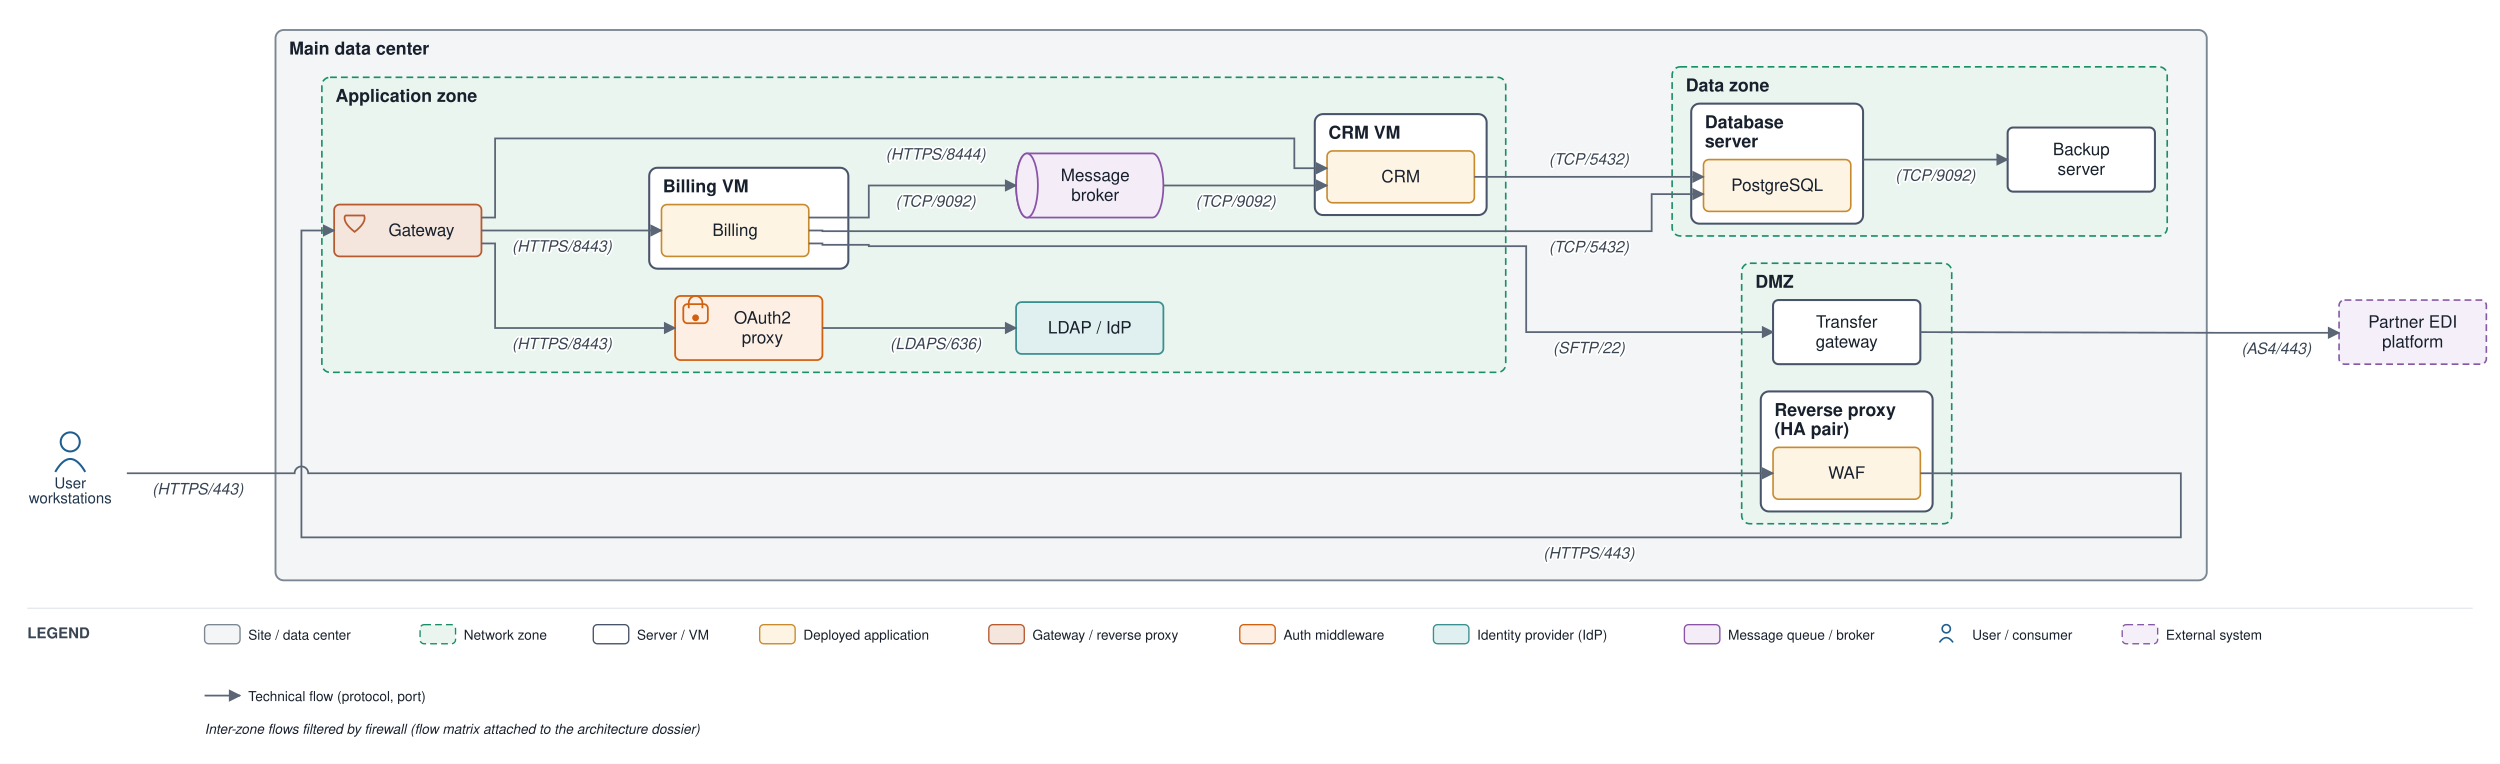
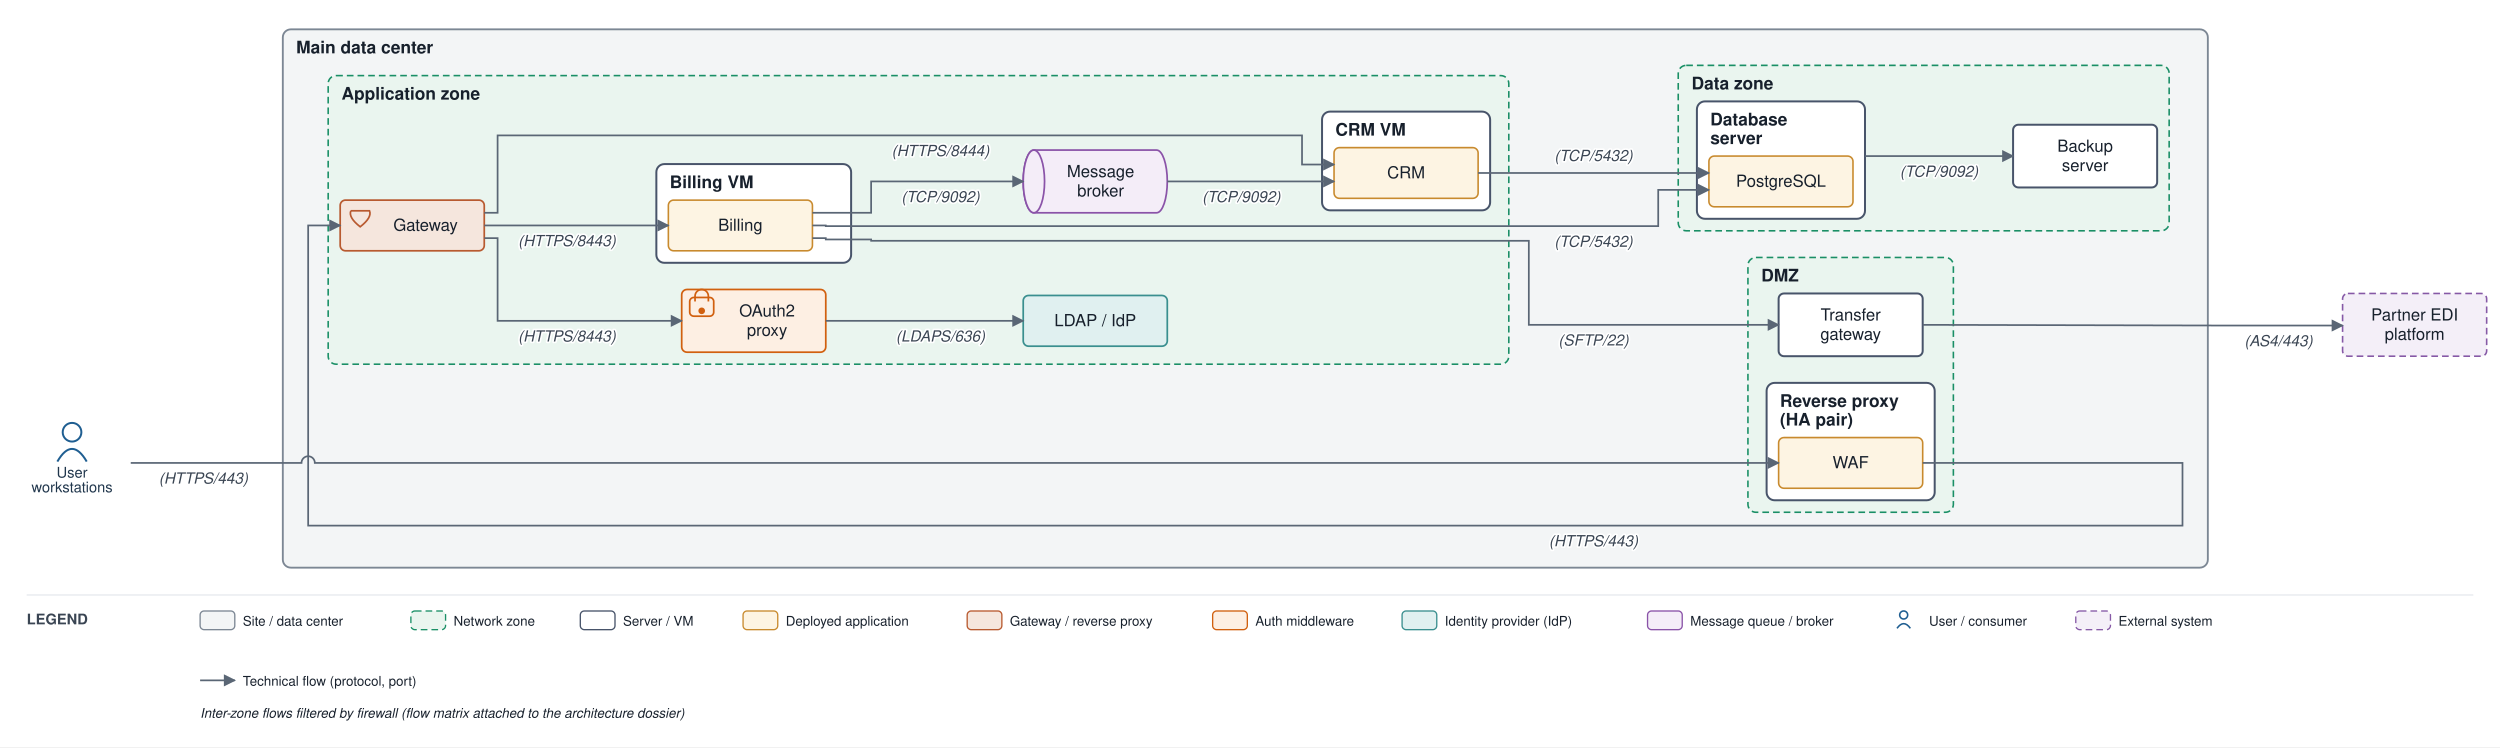
- <svg xmlns="http://www.w3.org/2000/svg" viewBox="0 0 1833 560" font-family="Helvetica,Arial,sans-serif">
+ <svg xmlns="http://www.w3.org/2000/svg" viewBox="0 0 1874 560" font-family="Helvetica,Arial,sans-serif">
  <defs>
    <marker id="arr" viewBox="0 0 10 10" refX="9" refY="5" markerWidth="7" markerHeight="7" orient="auto-start-reverse">
      <path d="M0,0 L10,5 L0,10 z" fill="#5a6675" />
    </marker>
  </defs>
-   <rect width="1833" height="560" fill="#ffffff" />
-   <rect x="202" y="22" width="1416" height="403.5" rx="6" fill="#f3f5f6" stroke="#7c8794" stroke-width="1.4" />
-   <text x="212" y="40" font-size="13" font-weight="bold" fill="#17202c">Main data center</text>
-   <rect x="1277" y="193" width="154" height="191" rx="6" fill="#eaf5ef" stroke="#1a8f66" stroke-width="1.2" stroke-dasharray="5 3" />
-   <text x="1287" y="211" font-size="13" font-weight="bold" fill="#17202c">DMZ</text>
-   <rect x="1291" y="287" width="126" height="88" rx="6" fill="#ffffff" stroke="#48546a" stroke-width="1.5" />
-   <text x="1301" y="305" font-size="13" font-weight="bold" fill="#17202c">Reverse proxy</text>
-   <text x="1301" y="319" font-size="13" font-weight="bold" fill="#17202c">(HA pair)</text>
-   <rect x="236" y="56.667" width="868" height="216.333" rx="6" fill="#eaf5ef" stroke="#1a8f66" stroke-width="1.2" stroke-dasharray="5 3" />
-   <text x="246" y="74.667" font-size="13" font-weight="bold" fill="#17202c">Application zone</text>
-   <rect x="476" y="123" width="146" height="74" rx="6" fill="#ffffff" stroke="#48546a" stroke-width="1.5" />
-   <text x="486" y="141" font-size="13" font-weight="bold" fill="#17202c">Billing VM</text>
-   <rect x="964" y="83.667" width="126" height="74" rx="6" fill="#ffffff" stroke="#48546a" stroke-width="1.5" />
-   <text x="974" y="101.667" font-size="13" font-weight="bold" fill="#17202c">CRM VM</text>
-   <rect x="1226" y="49" width="363" height="124" rx="6" fill="#eaf5ef" stroke="#1a8f66" stroke-width="1.2" stroke-dasharray="5 3" />
-   <text x="1236" y="67" font-size="13" font-weight="bold" fill="#17202c">Data zone</text>
-   <rect x="1240" y="76" width="126" height="88" rx="6" fill="#ffffff" stroke="#48546a" stroke-width="1.5" />
-   <text x="1250" y="94" font-size="13" font-weight="bold" fill="#17202c">Database</text>
-   <text x="1250" y="108" font-size="13" font-weight="bold" fill="#17202c">server</text>
-   <rect x="1300" y="328" width="108" height="38" rx="4" fill="#fdf4e3" stroke="#c88a2e" stroke-width="1.2" />
-   <text x="1354" y="351" font-size="12.5" text-anchor="middle" fill="#17202c">WAF</text>
-   <rect x="1300" y="220" width="108" height="47" rx="4" fill="#ffffff" stroke="#48546a" stroke-width="1.5" />
-   <text x="1354" y="240.25" font-size="12.5" text-anchor="middle" fill="#17202c">Transfer</text>
-   <text x="1354" y="254.75" font-size="12.5" text-anchor="middle" fill="#17202c">gateway</text>
-   <rect x="245" y="150" width="108" height="38" rx="4" fill="#f5e6dd" stroke="#b85a30" stroke-width="1.3" />
-   <path d="M 253 158 L 267 158 Q 269 163 260 170 Q 251 163 253 158" fill="none" stroke="#b85a30" stroke-width="1.3" />
-   <text x="309" y="173" font-size="12.5" text-anchor="middle" fill="#17202c">Gateway</text>
-   <rect x="495" y="217" width="108" height="47" rx="4" fill="#fdefe3" stroke="#d1600f" stroke-width="1.3" />
-   <rect x="501" y="223" width="18" height="14" rx="3" fill="none" stroke="#d1600f" stroke-width="1.3" />
-   <path d="M 505 226 v -4 a 5 5 0 0 1 10 0 v 4" fill="none" stroke="#d1600f" stroke-width="1.3" />
-   <circle cx="510" cy="233" r="2.5" fill="#d1600f" />
-   <text x="559" y="237.25" font-size="12.5" text-anchor="middle" fill="#17202c">OAuth2</text>
-   <text x="559" y="251.75" font-size="12.5" text-anchor="middle" fill="#17202c">proxy</text>
-   <rect x="745" y="221.5" width="108" height="38" rx="4" fill="#e0f0f0" stroke="#3a8f8f" stroke-width="1.3" />
-   <text x="799" y="244.5" font-size="12.5" text-anchor="middle" fill="#17202c">LDAP / IdP</text>
-   <rect x="485" y="150" width="108" height="38" rx="4" fill="#fdf4e3" stroke="#c88a2e" stroke-width="1.2" />
-   <text x="539" y="173" font-size="12.5" text-anchor="middle" fill="#17202c">Billing</text>
-   <rect x="973" y="110.667" width="108" height="38" rx="4" fill="#fdf4e3" stroke="#c88a2e" stroke-width="1.2" />
-   <text x="1027" y="133.667" font-size="12.5" text-anchor="middle" fill="#17202c">CRM</text>
-   <path d="M 753 112.5 h 92 a 8 23.5 0 0 1 0 47 h -92 a 8 23.5 0 0 1 0 -47" fill="#f4edf8" stroke="#8a53a8" stroke-width="1.3" />
-   <ellipse cx="753" cy="136" rx="8" ry="23.5" fill="#f4edf8" stroke="#8a53a8" stroke-width="1.3" />
-   <text x="803" y="132.75" font-size="12.5" text-anchor="middle" fill="#17202c">Message</text>
-   <text x="803" y="147.25" font-size="12.5" text-anchor="middle" fill="#17202c">broker</text>
-   <rect x="1249" y="117" width="108" height="38" rx="4" fill="#fdf4e3" stroke="#c88a2e" stroke-width="1.2" />
-   <text x="1303" y="140" font-size="12.5" text-anchor="middle" fill="#17202c">PostgreSQL</text>
-   <rect x="1472" y="93.5" width="108" height="47" rx="4" fill="#ffffff" stroke="#48546a" stroke-width="1.5" />
-   <text x="1526" y="113.75" font-size="12.5" text-anchor="middle" fill="#17202c">Backup</text>
-   <text x="1526" y="128.25" font-size="12.5" text-anchor="middle" fill="#17202c">server</text>
-   <circle cx="51.5" cy="324" r="7" fill="none" stroke="#1f5e91" stroke-width="1.5" />
-   <path d="M 40.5 346 q 11 -19 22 0" fill="none" stroke="#1f5e91" stroke-width="1.5" />
-   <text x="51.5" y="358" font-size="11" text-anchor="middle" fill="#20364c">User</text>
-   <text x="51.5" y="369" font-size="11" text-anchor="middle" fill="#20364c">workstations</text>
-   <rect x="1715" y="220" width="108" height="47" rx="4" fill="#f4eff8" stroke="#8659a6" stroke-width="1.2" stroke-dasharray="5 3" />
-   <text x="1769" y="240.25" font-size="12.5" text-anchor="middle" fill="#17202c">Partner EDI</text>
-   <text x="1769" y="254.75" font-size="12.5" text-anchor="middle" fill="#17202c">platform</text>
-   <path d="M 93 347 L 216 347 A 5 5 0 0 1 226 347 L 1300 347" fill="none" stroke="#5a6675" stroke-width="1.3" marker-end="url(#arr)" />
-   <text x="145" y="362.5" font-size="11.5" text-anchor="middle" fill="#3a4553" font-style="italic" stroke="#ffffff" stroke-width="2.5" paint-order="stroke" stroke-linejoin="round">(HTTPS/443)</text>
-   <path d="M 1408 347 L 1599 347 L 1599 394 L 221 394 L 221 169 L 245 169" fill="none" stroke="#5a6675" stroke-width="1.3" marker-end="url(#arr)" />
-   <text x="1165" y="409.5" font-size="11.5" text-anchor="middle" fill="#3a4553" font-style="italic" stroke="#ffffff" stroke-width="2.5" paint-order="stroke" stroke-linejoin="round">(HTTPS/443)</text>
-   <path d="M 353 178.5 L 363 178.5 L 363 240.5 L 495 240.5" fill="none" stroke="#5a6675" stroke-width="1.3" marker-end="url(#arr)" />
-   <text x="412" y="256" font-size="11.5" text-anchor="middle" fill="#3a4553" font-style="italic" stroke="#ffffff" stroke-width="2.5" paint-order="stroke" stroke-linejoin="round">(HTTPS/8443)</text>
-   <path d="M 603 240.5 L 745 240.5" fill="none" stroke="#5a6675" stroke-width="1.3" marker-end="url(#arr)" />
-   <text x="686" y="256" font-size="11.5" text-anchor="middle" fill="#3a4553" font-style="italic" stroke="#ffffff" stroke-width="2.5" paint-order="stroke" stroke-linejoin="round">(LDAPS/636)</text>
-   <path d="M 353 169 L 485 169" fill="none" stroke="#5a6675" stroke-width="1.3" marker-end="url(#arr)" />
-   <text x="412" y="184.5" font-size="11.5" text-anchor="middle" fill="#3a4553" font-style="italic" stroke="#ffffff" stroke-width="2.5" paint-order="stroke" stroke-linejoin="round">(HTTPS/8443)</text>
-   <path d="M 353 159.5 L 363 159.5 L 363 101.5 L 949 101.5 L 949 123.333 L 973 123.333" fill="none" stroke="#5a6675" stroke-width="1.3" marker-end="url(#arr)" />
-   <text x="686" y="117" font-size="11.5" text-anchor="middle" fill="#3a4553" font-style="italic" stroke="#ffffff" stroke-width="2.5" paint-order="stroke" stroke-linejoin="round">(HTTPS/8444)</text>
-   <path d="M 593 169 L 603 169 L 603 169.5 L 1211 169.5 L 1211 142.333 L 1249 142.333" fill="none" stroke="#5a6675" stroke-width="1.3" marker-end="url(#arr)" />
-   <text x="1165" y="185" font-size="11.5" text-anchor="middle" fill="#3a4553" font-style="italic" stroke="#ffffff" stroke-width="2.5" paint-order="stroke" stroke-linejoin="round">(TCP/5432)</text>
-   <path d="M 1081 129.667 L 1249 129.667" fill="none" stroke="#5a6675" stroke-width="1.3" marker-end="url(#arr)" />
-   <text x="1165" y="120.667" font-size="11.5" text-anchor="middle" fill="#3a4553" font-style="italic" stroke="#ffffff" stroke-width="2.5" paint-order="stroke" stroke-linejoin="round">(TCP/5432)</text>
-   <path d="M 593 159.5 L 637 159.5 L 637 136 L 745 136" fill="none" stroke="#5a6675" stroke-width="1.3" marker-end="url(#arr)" />
-   <text x="686" y="151.5" font-size="11.5" text-anchor="middle" fill="#3a4553" font-style="italic" stroke="#ffffff" stroke-width="2.5" paint-order="stroke" stroke-linejoin="round">(TCP/9092)</text>
-   <path d="M 853 136 L 973 136" fill="none" stroke="#5a6675" stroke-width="1.3" marker-end="url(#arr)" />
-   <text x="906" y="151.5" font-size="11.5" text-anchor="middle" fill="#3a4553" font-style="italic" stroke="#ffffff" stroke-width="2.5" paint-order="stroke" stroke-linejoin="round">(TCP/9092)</text>
-   <path d="M 593 178.5 L 603 178.5 L 603 179.5 L 637 179.5 L 637 180.5 L 1119 180.5 L 1119 243.5 L 1300 243.5" fill="none" stroke="#5a6675" stroke-width="1.3" marker-end="url(#arr)" />
-   <text x="1165" y="259" font-size="11.5" text-anchor="middle" fill="#3a4553" font-style="italic" stroke="#ffffff" stroke-width="2.5" paint-order="stroke" stroke-linejoin="round">(SFTP/22)</text>
-   <path d="M 1408 243.5 L 1623 244 L 1715 244" fill="none" stroke="#5a6675" stroke-width="1.3" marker-end="url(#arr)" />
-   <text x="1669" y="259.5" font-size="11.5" text-anchor="middle" fill="#3a4553" font-style="italic" stroke="#ffffff" stroke-width="2.5" paint-order="stroke" stroke-linejoin="round">(AS4/443)</text>
-   <path d="M 1366 117 L 1472 117" fill="none" stroke="#5a6675" stroke-width="1.3" marker-end="url(#arr)" />
-   <text x="1419" y="132.5" font-size="11.5" text-anchor="middle" fill="#3a4553" font-style="italic" stroke="#ffffff" stroke-width="2.5" paint-order="stroke" stroke-linejoin="round">(TCP/9092)</text>
-   <line x1="20" y1="446" x2="1813" y2="446" stroke="#e6e9ee" stroke-width="1" />
+   <rect width="1874" height="560" fill="#ffffff" />
+   <rect x="212" y="22" width="1443" height="403.5" rx="6" fill="#f3f5f6" stroke="#7c8794" stroke-width="1.4" />
+   <text x="222" y="40" font-size="13" font-weight="bold" fill="#17202c">Main data center</text>
+   <rect x="1310.25" y="193" width="154" height="191" rx="6" fill="#eaf5ef" stroke="#1a8f66" stroke-width="1.2" stroke-dasharray="5 3" />
+   <text x="1320.25" y="211" font-size="13" font-weight="bold" fill="#17202c">DMZ</text>
+   <rect x="1324.25" y="287" width="126" height="88" rx="6" fill="#ffffff" stroke="#48546a" stroke-width="1.5" />
+   <text x="1334.25" y="305" font-size="13" font-weight="bold" fill="#17202c">Reverse proxy</text>
+   <text x="1334.25" y="319" font-size="13" font-weight="bold" fill="#17202c">(HA pair)</text>
+   <rect x="246" y="56.667" width="885" height="216.333" rx="6" fill="#eaf5ef" stroke="#1a8f66" stroke-width="1.2" stroke-dasharray="5 3" />
+   <text x="256" y="74.667" font-size="13" font-weight="bold" fill="#17202c">Application zone</text>
+   <rect x="492" y="123" width="146" height="74" rx="6" fill="#ffffff" stroke="#48546a" stroke-width="1.5" />
+   <text x="502" y="141" font-size="13" font-weight="bold" fill="#17202c">Billing VM</text>
+   <rect x="991" y="83.667" width="126" height="74" rx="6" fill="#ffffff" stroke="#48546a" stroke-width="1.5" />
+   <text x="1001" y="101.667" font-size="13" font-weight="bold" fill="#17202c">CRM VM</text>
+   <rect x="1258" y="49" width="368" height="124" rx="6" fill="#eaf5ef" stroke="#1a8f66" stroke-width="1.2" stroke-dasharray="5 3" />
+   <text x="1268" y="67" font-size="13" font-weight="bold" fill="#17202c">Data zone</text>
+   <rect x="1272" y="76" width="126" height="88" rx="6" fill="#ffffff" stroke="#48546a" stroke-width="1.5" />
+   <text x="1282" y="94" font-size="13" font-weight="bold" fill="#17202c">Database</text>
+   <text x="1282" y="108" font-size="13" font-weight="bold" fill="#17202c">server</text>
+   <rect x="1333.25" y="328" width="108" height="38" rx="4" fill="#fdf4e3" stroke="#c88a2e" stroke-width="1.2" />
+   <text x="1387.25" y="351" font-size="12.5" text-anchor="middle" fill="#17202c">WAF</text>
+   <rect x="1333.25" y="220" width="108" height="47" rx="4" fill="#ffffff" stroke="#48546a" stroke-width="1.5" />
+   <text x="1387.25" y="240.25" font-size="12.5" text-anchor="middle" fill="#17202c">Transfer</text>
+   <text x="1387.25" y="254.75" font-size="12.5" text-anchor="middle" fill="#17202c">gateway</text>
+   <rect x="255" y="150" width="108" height="38" rx="4" fill="#f5e6dd" stroke="#b85a30" stroke-width="1.3" />
+   <path d="M 263 158 L 277 158 Q 279 163 270 170 Q 261 163 263 158" fill="none" stroke="#b85a30" stroke-width="1.3" />
+   <text x="319" y="173" font-size="12.5" text-anchor="middle" fill="#17202c">Gateway</text>
+   <rect x="511" y="217" width="108" height="47" rx="4" fill="#fdefe3" stroke="#d1600f" stroke-width="1.3" />
+   <rect x="517" y="223" width="18" height="14" rx="3" fill="none" stroke="#d1600f" stroke-width="1.3" />
+   <path d="M 521 226 v -4 a 5 5 0 0 1 10 0 v 4" fill="none" stroke="#d1600f" stroke-width="1.3" />
+   <circle cx="526" cy="233" r="2.5" fill="#d1600f" />
+   <text x="575" y="237.25" font-size="12.5" text-anchor="middle" fill="#17202c">OAuth2</text>
+   <text x="575" y="251.75" font-size="12.5" text-anchor="middle" fill="#17202c">proxy</text>
+   <rect x="767" y="221.5" width="108" height="38" rx="4" fill="#e0f0f0" stroke="#3a8f8f" stroke-width="1.3" />
+   <text x="821" y="244.5" font-size="12.5" text-anchor="middle" fill="#17202c">LDAP / IdP</text>
+   <rect x="501" y="150" width="108" height="38" rx="4" fill="#fdf4e3" stroke="#c88a2e" stroke-width="1.2" />
+   <text x="555" y="173" font-size="12.5" text-anchor="middle" fill="#17202c">Billing</text>
+   <rect x="1000" y="110.667" width="108" height="38" rx="4" fill="#fdf4e3" stroke="#c88a2e" stroke-width="1.2" />
+   <text x="1054" y="133.667" font-size="12.5" text-anchor="middle" fill="#17202c">CRM</text>
+   <path d="M 775 112.5 h 92 a 8 23.5 0 0 1 0 47 h -92 a 8 23.5 0 0 1 0 -47" fill="#f4edf8" stroke="#8a53a8" stroke-width="1.3" />
+   <ellipse cx="775" cy="136" rx="8" ry="23.5" fill="#f4edf8" stroke="#8a53a8" stroke-width="1.3" />
+   <text x="825" y="132.75" font-size="12.5" text-anchor="middle" fill="#17202c">Message</text>
+   <text x="825" y="147.25" font-size="12.5" text-anchor="middle" fill="#17202c">broker</text>
+   <rect x="1281" y="117" width="108" height="38" rx="4" fill="#fdf4e3" stroke="#c88a2e" stroke-width="1.2" />
+   <text x="1335" y="140" font-size="12.5" text-anchor="middle" fill="#17202c">PostgreSQL</text>
+   <rect x="1509" y="93.5" width="108" height="47" rx="4" fill="#ffffff" stroke="#48546a" stroke-width="1.5" />
+   <text x="1563" y="113.75" font-size="12.5" text-anchor="middle" fill="#17202c">Backup</text>
+   <text x="1563" y="128.25" font-size="12.5" text-anchor="middle" fill="#17202c">server</text>
+   <circle cx="54" cy="324" r="7" fill="none" stroke="#1f5e91" stroke-width="1.5" />
+   <path d="M 43 346 q 11 -19 22 0" fill="none" stroke="#1f5e91" stroke-width="1.5" />
+   <text x="54" y="358" font-size="11" text-anchor="middle" fill="#20364c">User</text>
+   <text x="54" y="369" font-size="11" text-anchor="middle" fill="#20364c">workstations</text>
+   <rect x="1756" y="220" width="108" height="47" rx="4" fill="#f4eff8" stroke="#8659a6" stroke-width="1.2" stroke-dasharray="5 3" />
+   <text x="1810" y="240.25" font-size="12.5" text-anchor="middle" fill="#17202c">Partner EDI</text>
+   <text x="1810" y="254.75" font-size="12.5" text-anchor="middle" fill="#17202c">platform</text>
+   <path d="M 98 347 L 226 347 A 5 5 0 0 1 236 347 L 1333.25 347" fill="none" stroke="#5a6675" stroke-width="1.3" marker-end="url(#arr)" />
+   <text x="152.5" y="362.5" font-size="11.5" text-anchor="middle" fill="#3a4553" font-style="italic" stroke="#ffffff" stroke-width="2.5" paint-order="stroke" stroke-linejoin="round">(HTTPS/443)</text>
+   <path d="M 1441.25 347 L 1636 347 L 1636 394 L 231 394 L 231 169 L 255 169" fill="none" stroke="#5a6675" stroke-width="1.3" marker-end="url(#arr)" />
+   <text x="1194.5" y="409.5" font-size="11.5" text-anchor="middle" fill="#3a4553" font-style="italic" stroke="#ffffff" stroke-width="2.5" paint-order="stroke" stroke-linejoin="round">(HTTPS/443)</text>
+   <path d="M 363 178.5 L 373 178.5 L 373 240.5 L 511 240.5" fill="none" stroke="#5a6675" stroke-width="1.3" marker-end="url(#arr)" />
+   <text x="425" y="256" font-size="11.5" text-anchor="middle" fill="#3a4553" font-style="italic" stroke="#ffffff" stroke-width="2.5" paint-order="stroke" stroke-linejoin="round">(HTTPS/8443)</text>
+   <path d="M 619 240.5 L 767 240.5" fill="none" stroke="#5a6675" stroke-width="1.3" marker-end="url(#arr)" />
+   <text x="705" y="256" font-size="11.5" text-anchor="middle" fill="#3a4553" font-style="italic" stroke="#ffffff" stroke-width="2.5" paint-order="stroke" stroke-linejoin="round">(LDAPS/636)</text>
+   <path d="M 363 169 L 501 169" fill="none" stroke="#5a6675" stroke-width="1.3" marker-end="url(#arr)" />
+   <text x="425" y="184.5" font-size="11.5" text-anchor="middle" fill="#3a4553" font-style="italic" stroke="#ffffff" stroke-width="2.5" paint-order="stroke" stroke-linejoin="round">(HTTPS/8443)</text>
+   <path d="M 363 159.5 L 373 159.5 L 373 101.5 L 976 101.5 L 976 123.333 L 1000 123.333" fill="none" stroke="#5a6675" stroke-width="1.3" marker-end="url(#arr)" />
+   <text x="705" y="117" font-size="11.5" text-anchor="middle" fill="#3a4553" font-style="italic" stroke="#ffffff" stroke-width="2.5" paint-order="stroke" stroke-linejoin="round">(HTTPS/8444)</text>
+   <path d="M 609 169 L 619 169 L 619 169.5 L 1243 169.5 L 1243 142.333 L 1281 142.333" fill="none" stroke="#5a6675" stroke-width="1.3" marker-end="url(#arr)" />
+   <text x="1194.5" y="185" font-size="11.5" text-anchor="middle" fill="#3a4553" font-style="italic" stroke="#ffffff" stroke-width="2.5" paint-order="stroke" stroke-linejoin="round">(TCP/5432)</text>
+   <path d="M 1108 129.667 L 1281 129.667" fill="none" stroke="#5a6675" stroke-width="1.3" marker-end="url(#arr)" />
+   <text x="1194.5" y="120.667" font-size="11.5" text-anchor="middle" fill="#3a4553" font-style="italic" stroke="#ffffff" stroke-width="2.5" paint-order="stroke" stroke-linejoin="round">(TCP/5432)</text>
+   <path d="M 609 159.5 L 653 159.5 L 653 136 L 767 136" fill="none" stroke="#5a6675" stroke-width="1.3" marker-end="url(#arr)" />
+   <text x="705" y="151.5" font-size="11.5" text-anchor="middle" fill="#3a4553" font-style="italic" stroke="#ffffff" stroke-width="2.5" paint-order="stroke" stroke-linejoin="round">(TCP/9092)</text>
+   <path d="M 875 136 L 1000 136" fill="none" stroke="#5a6675" stroke-width="1.3" marker-end="url(#arr)" />
+   <text x="930.5" y="151.5" font-size="11.5" text-anchor="middle" fill="#3a4553" font-style="italic" stroke="#ffffff" stroke-width="2.5" paint-order="stroke" stroke-linejoin="round">(TCP/9092)</text>
+   <path d="M 609 178.5 L 619 178.5 L 619 179.5 L 653 179.5 L 653 180.5 L 1146 180.5 L 1146 243.5 L 1333.25 243.5" fill="none" stroke="#5a6675" stroke-width="1.3" marker-end="url(#arr)" />
+   <text x="1194.5" y="259" font-size="11.5" text-anchor="middle" fill="#3a4553" font-style="italic" stroke="#ffffff" stroke-width="2.5" paint-order="stroke" stroke-linejoin="round">(SFTP/22)</text>
+   <path d="M 1441.25 243.5 L 1660 244 L 1756 244" fill="none" stroke="#5a6675" stroke-width="1.3" marker-end="url(#arr)" />
+   <text x="1708" y="259.5" font-size="11.5" text-anchor="middle" fill="#3a4553" font-style="italic" stroke="#ffffff" stroke-width="2.5" paint-order="stroke" stroke-linejoin="round">(AS4/443)</text>
+   <path d="M 1398 117 L 1509 117" fill="none" stroke="#5a6675" stroke-width="1.3" marker-end="url(#arr)" />
+   <text x="1453.5" y="132.5" font-size="11.5" text-anchor="middle" fill="#3a4553" font-style="italic" stroke="#ffffff" stroke-width="2.5" paint-order="stroke" stroke-linejoin="round">(TCP/9092)</text>
+   <line x1="20" y1="446" x2="1854" y2="446" stroke="#e6e9ee" stroke-width="1" />
  <text x="20" y="468" font-size="11" font-weight="bold" fill="#3a4553">LEGEND</text>
  <rect x="150" y="458" width="26" height="14" rx="3" fill="#f3f5f6" stroke="#7c8794" />
  <text x="182" y="469" font-size="10" fill="#17202c">Site / data center</text>
  <rect x="308" y="458" width="26" height="14" rx="3" fill="#eaf5ef" stroke="#1a8f66" stroke-dasharray="5 3" />
  <text x="340" y="469" font-size="10" fill="#17202c">Network zone</text>
  <rect x="435" y="458" width="26" height="14" rx="3" fill="#ffffff" stroke="#48546a" />
  <text x="467" y="469" font-size="10" fill="#17202c">Server / VM</text>
  <rect x="557" y="458" width="26" height="14" rx="3" fill="#fdf4e3" stroke="#c88a2e" />
  <text x="589" y="469" font-size="10" fill="#17202c">Deployed application</text>
  <rect x="725" y="458" width="26" height="14" rx="3" fill="#f5e6dd" stroke="#b85a30" />
  <text x="757" y="469" font-size="10" fill="#17202c">Gateway / reverse proxy</text>
  <rect x="909" y="458" width="26" height="14" rx="3" fill="#fdefe3" stroke="#d1600f" />
  <text x="941" y="469" font-size="10" fill="#17202c">Auth middleware</text>
  <rect x="1051" y="458" width="26" height="14" rx="3" fill="#e0f0f0" stroke="#3a8f8f" />
  <text x="1083" y="469" font-size="10" fill="#17202c">Identity provider (IdP)</text>
  <rect x="1235" y="458" width="26" height="14" rx="3" fill="#f4edf8" stroke="#8a53a8" />
  <text x="1267" y="469" font-size="10" fill="#17202c">Message queue / broker</text>
  <circle cx="1427" cy="461" r="3" fill="none" stroke="#1f5e91" stroke-width="1.2" />
  <path d="M 1422 471 q 5 -7 10 0" fill="none" stroke="#1f5e91" stroke-width="1.2" />
  <text x="1446" y="469" font-size="10" fill="#17202c">User / consumer</text>
  <rect x="1556" y="458" width="26" height="14" rx="3" fill="#f4eff8" stroke="#8659a6" stroke-dasharray="5 3" />
  <text x="1588" y="469" font-size="10" fill="#17202c">External system</text>
  <line x1="150" y1="510" x2="176" y2="510" stroke="#5a6675" stroke-width="1.3" marker-end="url(#arr)" />
  <text x="182" y="514" font-size="10" fill="#17202c">Technical flow (protocol, port)</text>
  <text x="150" y="538" font-size="10" fill="#17202c" font-style="italic">Inter-zone flows filtered by firewall (flow matrix attached to the architecture dossier)</text>
</svg>
